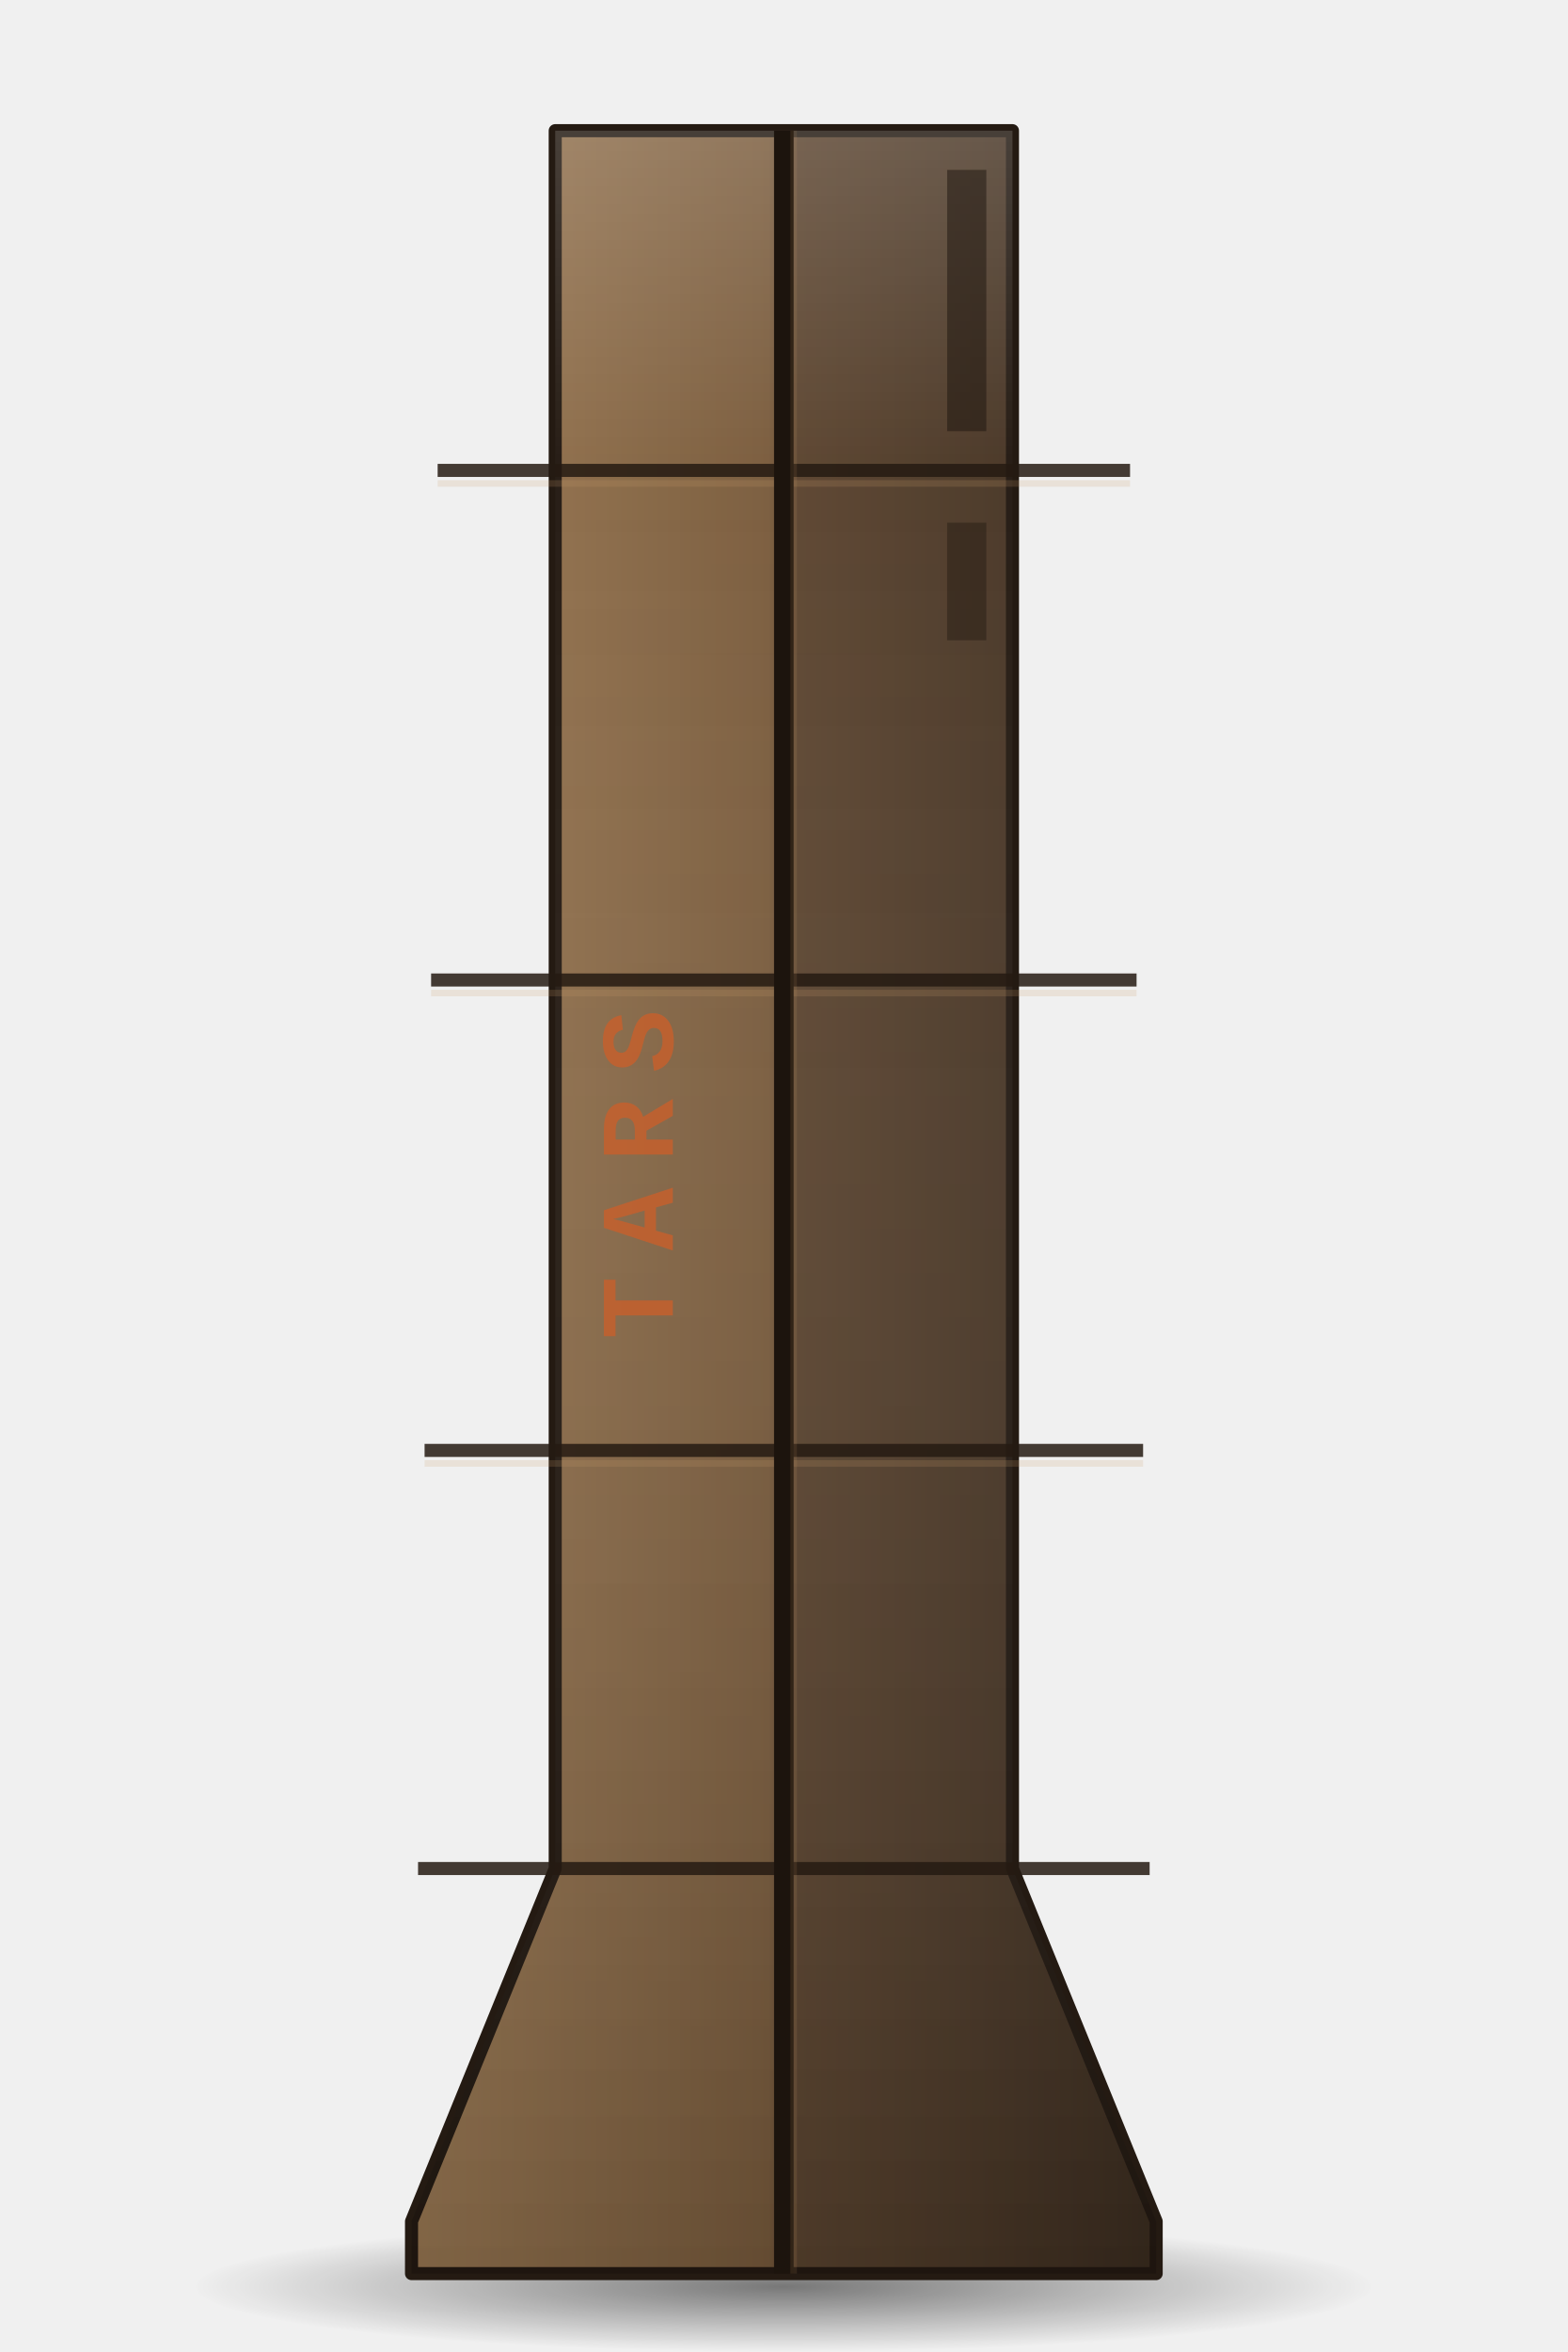
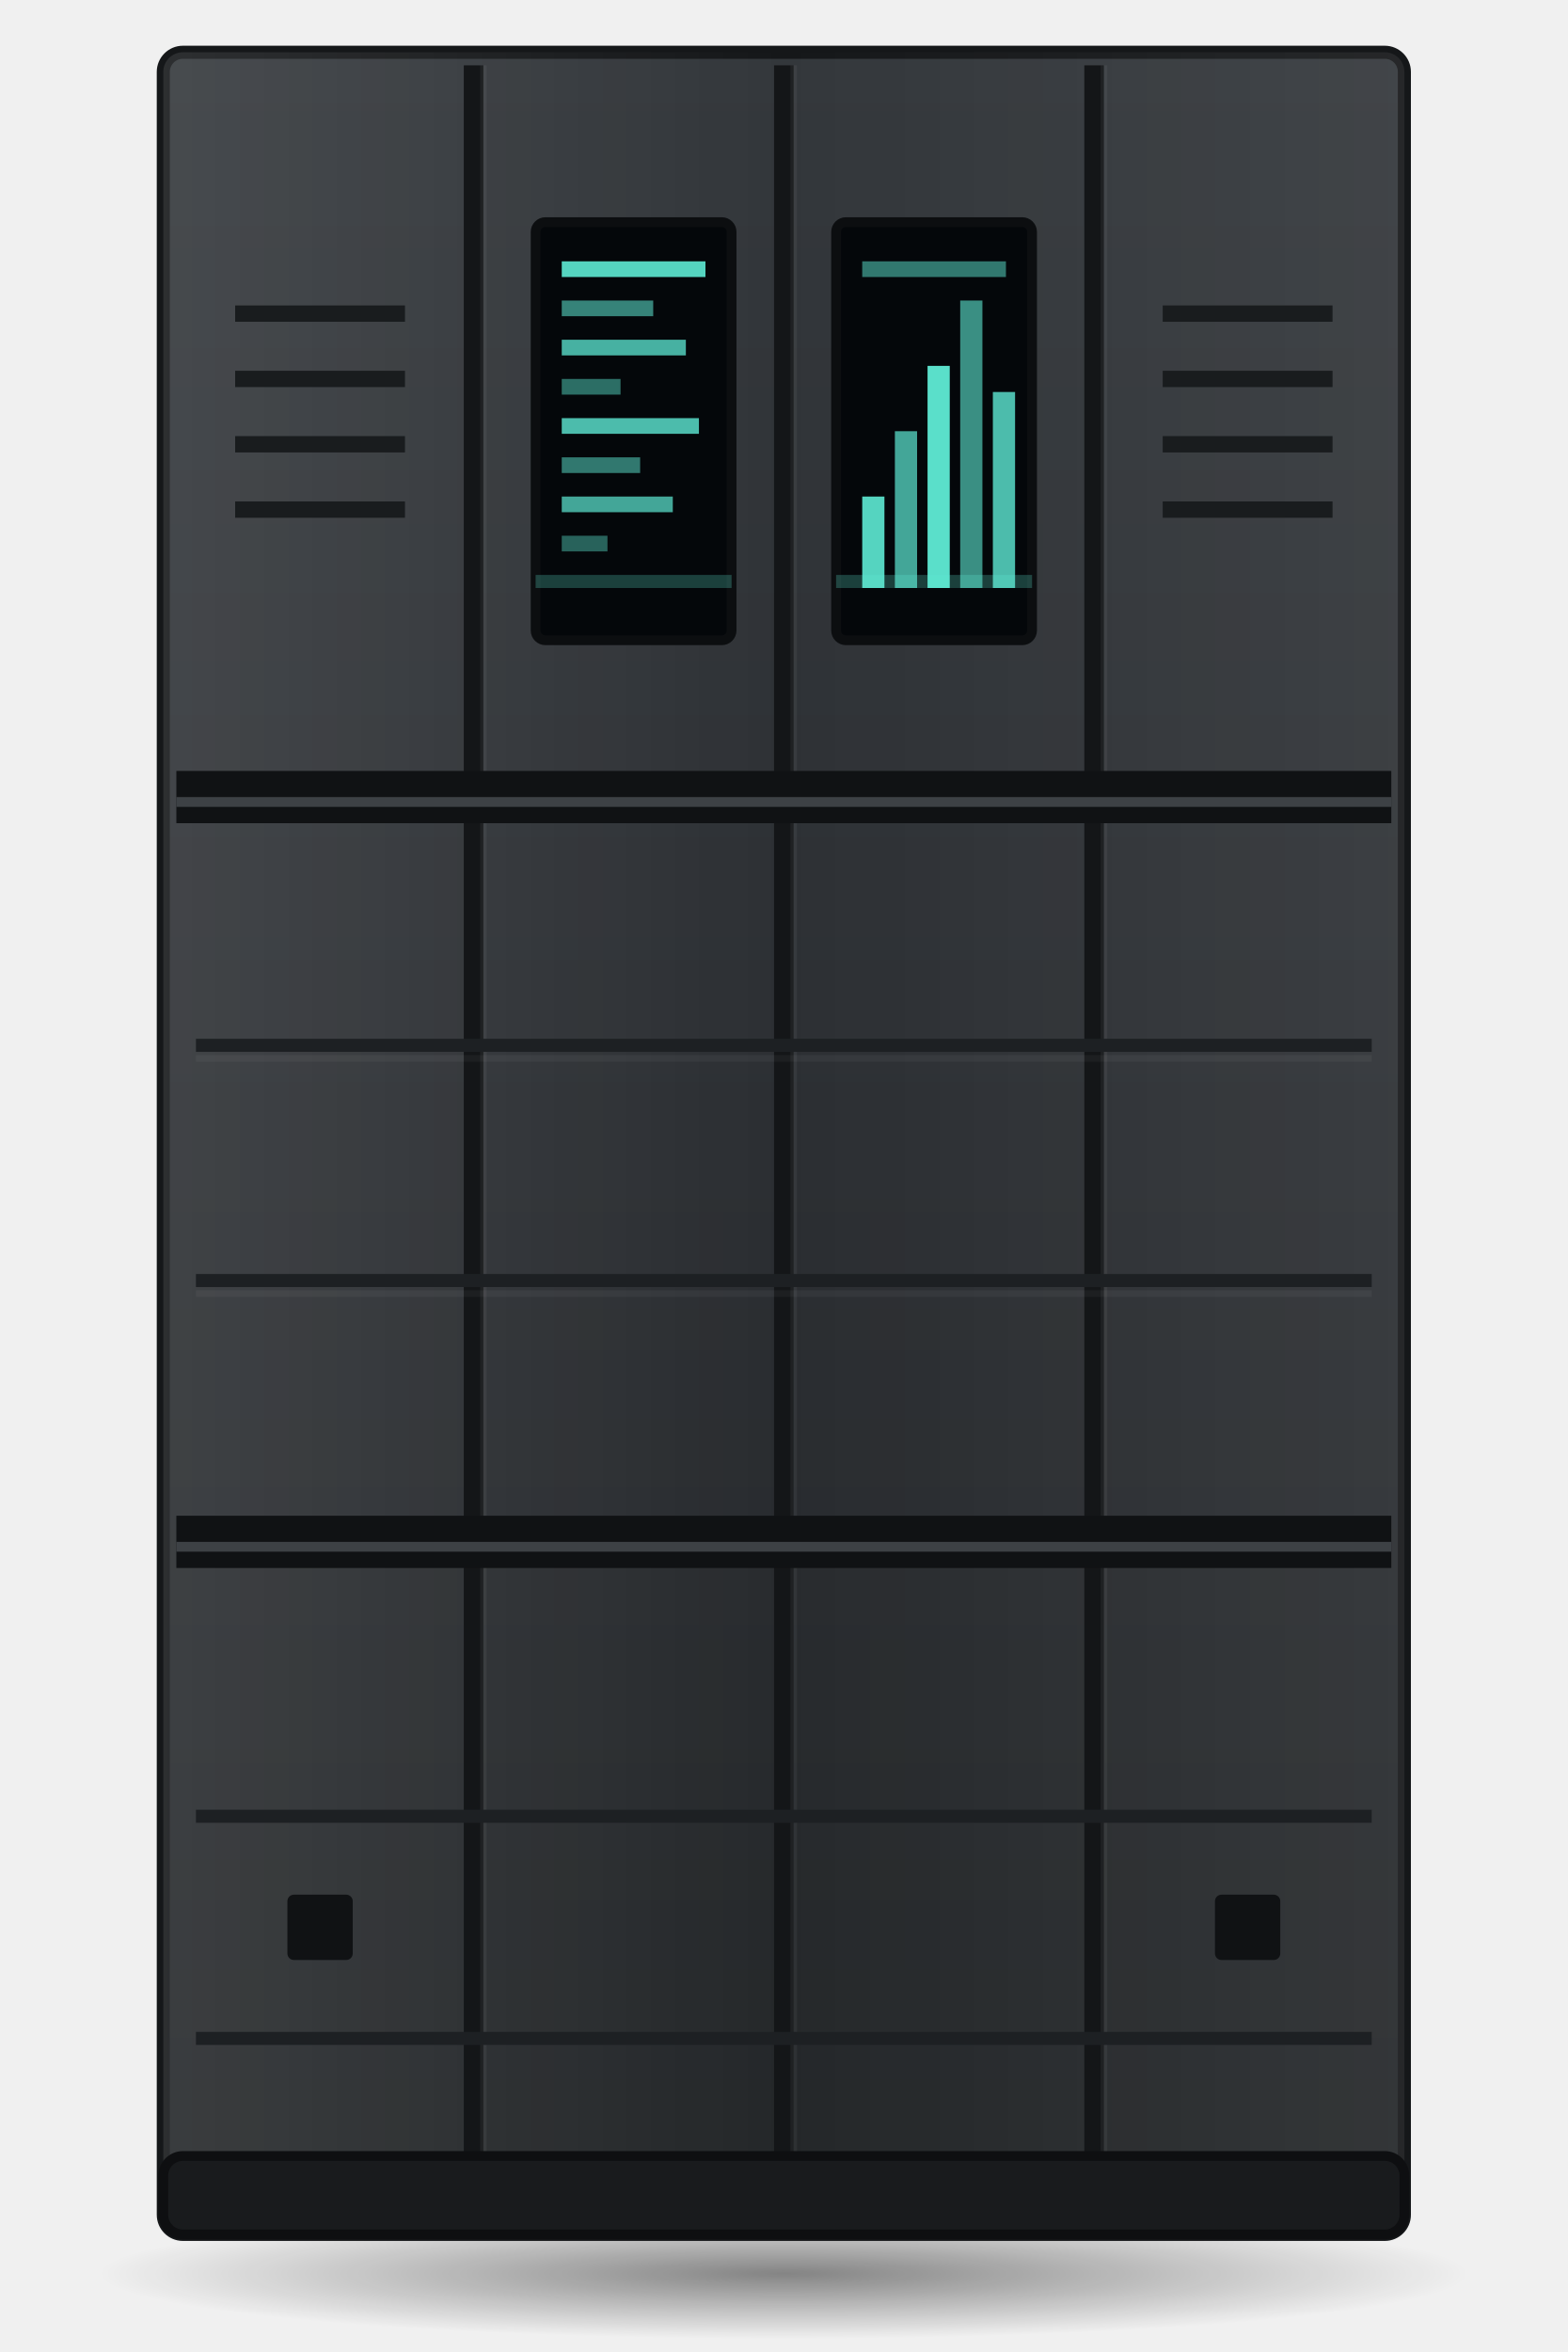
<svg xmlns="http://www.w3.org/2000/svg" viewBox="0 0 240 360" width="240" height="360">
  <defs>
-     <linearGradient id="metal" x1="0" y1="0" x2="1" y2="0">
-       <stop offset="0" stop-color="#9c7a54" />
-       <stop offset="0.48" stop-color="#7a5c3d" />
-       <stop offset="0.52" stop-color="#5c4530" />
-       <stop offset="1" stop-color="#3c2d20" />
+     <linearGradient id="panel" x1="0" y1="0" x2="0" y2="1">
+       <stop offset="0" stop-color="#33373b" />
+       <stop offset="0.5" stop-color="#2b2e32" />
+       <stop offset="1" stop-color="#232628" />
    </linearGradient>
-     <linearGradient id="sheen" x1="0" y1="0" x2="0" y2="1">
-       <stop offset="0" stop-color="#ffffff" stop-opacity="0.16" />
-       <stop offset="0.15" stop-color="#ffffff" stop-opacity="0.02" />
-       <stop offset="1" stop-color="#000000" stop-opacity="0.18" />
+     <linearGradient id="edge" x1="0" y1="0" x2="1" y2="0">
+       <stop offset="0" stop-color="#ffffff" stop-opacity="0.10" />
+       <stop offset="0.5" stop-color="#ffffff" stop-opacity="0" />
+       <stop offset="1" stop-color="#ffffff" stop-opacity="0.07" />
    </linearGradient>
    <radialGradient id="shadow" cx="0.5" cy="0.5" r="0.5">
-       <stop offset="0" stop-color="#000000" stop-opacity="0.5" />
+       <stop offset="0" stop-color="#000000" stop-opacity="0.45" />
      <stop offset="1" stop-color="#000000" stop-opacity="0" />
    </radialGradient>
  </defs>
-   <ellipse cx="120" cy="350" rx="90" ry="10" fill="url(#shadow)" />
-   <path d="M85,20 L155,20 L155,286 L177,340 L177,348 L63,348 L63,340 L85,286 Z" fill="url(#metal)" stroke="#241a12" stroke-width="2" stroke-linejoin="round" />
-   <path d="M85,20 L155,20 L155,286 L177,340 L177,348 L63,348 L63,340 L85,286 Z" fill="url(#sheen)" />
-   <g stroke="#241a12" stroke-width="2" opacity="0.85">
-     <line x1="67" y1="72" x2="173" y2="72" />
-     <line x1="66" y1="150" x2="174" y2="150" />
-     <line x1="65" y1="222" x2="175" y2="222" />
-     <line x1="64" y1="286" x2="176" y2="286" />
+   <ellipse cx="120" cy="348" rx="105" ry="10" fill="url(#shadow)" />
+   <rect x="25" y="8" width="190" height="334" rx="3" fill="url(#panel)" stroke="#151719" stroke-width="2" />
+   <rect x="25" y="8" width="190" height="334" rx="3" fill="url(#edge)" />
+   <line x1="72.5" y1="10" x2="72.5" y2="340" stroke="#141618" stroke-width="3" />
+   <line x1="120" y1="10" x2="120" y2="340" stroke="#141618" stroke-width="3" />
+   <line x1="167.5" y1="10" x2="167.5" y2="340" stroke="#141618" stroke-width="3" />
+   <line x1="74" y1="10" x2="74" y2="340" stroke="#ffffff" stroke-opacity="0.05" stroke-width="1" />
+   <line x1="121.5" y1="10" x2="121.5" y2="340" stroke="#ffffff" stroke-opacity="0.05" stroke-width="1" />
+   <line x1="169" y1="10" x2="169" y2="340" stroke="#ffffff" stroke-opacity="0.05" stroke-width="1" />
+   <rect x="27" y="118" width="186" height="8" fill="#101214" />
+   <rect x="27" y="122" width="186" height="1.5" fill="#3d4145" />
+   <rect x="27" y="232" width="186" height="8" fill="#101214" />
+   <rect x="27" y="236" width="186" height="1.5" fill="#3d4145" />
+   <rect x="82" y="34" width="30" height="64" rx="1.5" fill="#04070a" stroke="#0c0e10" stroke-width="1.5" />
+   <g fill="#5eead4">
+     <rect x="86" y="40" width="22" height="2.4" opacity="0.9" />
+     <rect x="86" y="46" width="14" height="2.4" opacity="0.55" />
+     <rect x="86" y="52" width="19" height="2.4" opacity="0.75" />
+     <rect x="86" y="58" width="9" height="2.4" opacity="0.45" />
+     <rect x="86" y="64" width="21" height="2.4" opacity="0.8" />
+     <rect x="86" y="70" width="12" height="2.4" opacity="0.5" />
+     <rect x="86" y="76" width="17" height="2.4" opacity="0.7" />
+     <rect x="86" y="82" width="7" height="2.4" opacity="0.4" />
  </g>
-   <g stroke="#c99a68" stroke-width="1" opacity="0.18">
-     <line x1="67" y1="74" x2="173" y2="74" />
-     <line x1="66" y1="152" x2="174" y2="152" />
-     <line x1="65" y1="224" x2="175" y2="224" />
+   <rect x="82" y="88" width="30" height="2" fill="#5eead4" opacity="0.25" />
+   <rect x="128" y="34" width="30" height="64" rx="1.5" fill="#04070a" stroke="#0c0e10" stroke-width="1.5" />
+   <g fill="#5eead4">
+     <rect x="132" y="76" width="3.4" height="14" opacity="0.9" />
+     <rect x="137" y="66" width="3.4" height="24" opacity="0.7" />
+     <rect x="142" y="56" width="3.4" height="34" opacity="0.95" />
+     <rect x="147" y="46" width="3.4" height="44" opacity="0.6" />
+     <rect x="152" y="60" width="3.4" height="30" opacity="0.8" />
  </g>
-   <line x1="120" y1="20" x2="120" y2="348" stroke="#1c140d" stroke-width="3" />
-   <line x1="121.5" y1="20" x2="121.5" y2="348" stroke="#c99a68" stroke-opacity="0.12" stroke-width="1" />
-   <rect x="145" y="26" width="6" height="40" fill="#1c140d" opacity="0.5" />
-   <rect x="145" y="80" width="6" height="18" fill="#1c140d" opacity="0.4" />
-   <text x="103" y="205" fill="#c1602f" font-family="ui-monospace, 'Courier New', monospace" font-size="16" font-weight="700" letter-spacing="4" transform="rotate(-90 103 205)" opacity="0.9">TARS</text>
+   <rect x="132" y="40" width="22" height="2.4" fill="#5eead4" opacity="0.5" />
+   <rect x="128" y="88" width="30" height="2" fill="#5eead4" opacity="0.25" />
+   <g stroke="#191c1e" stroke-width="2.5">
+     <line x1="36" y1="48" x2="62" y2="48" />
+     <line x1="36" y1="58" x2="62" y2="58" />
+     <line x1="36" y1="68" x2="62" y2="68" />
+     <line x1="36" y1="78" x2="62" y2="78" />
+     <line x1="178" y1="48" x2="204" y2="48" />
+     <line x1="178" y1="58" x2="204" y2="58" />
+     <line x1="178" y1="68" x2="204" y2="68" />
+     <line x1="178" y1="78" x2="204" y2="78" />
+   </g>
+   <g stroke="#1d2023" stroke-width="2">
+     <line x1="30" y1="160" x2="210" y2="160" />
+     <line x1="30" y1="196" x2="210" y2="196" />
+   </g>
+   <g stroke="#ffffff" stroke-opacity="0.04" stroke-width="1">
+     <line x1="30" y1="162" x2="210" y2="162" />
+     <line x1="30" y1="198" x2="210" y2="198" />
+   </g>
+   <g stroke="#1d2023" stroke-width="2">
+     <line x1="30" y1="278" x2="210" y2="278" />
+     <line x1="30" y1="312" x2="210" y2="312" />
+   </g>
+   <g fill="#101214">
+     <rect x="44" y="290" width="10" height="10" rx="1" />
+     <rect x="186" y="290" width="10" height="10" rx="1" />
+   </g>
+   <rect x="25" y="330" width="190" height="12" rx="3" fill="#191b1d" stroke="#0e0f11" stroke-width="1.5" />
</svg>
